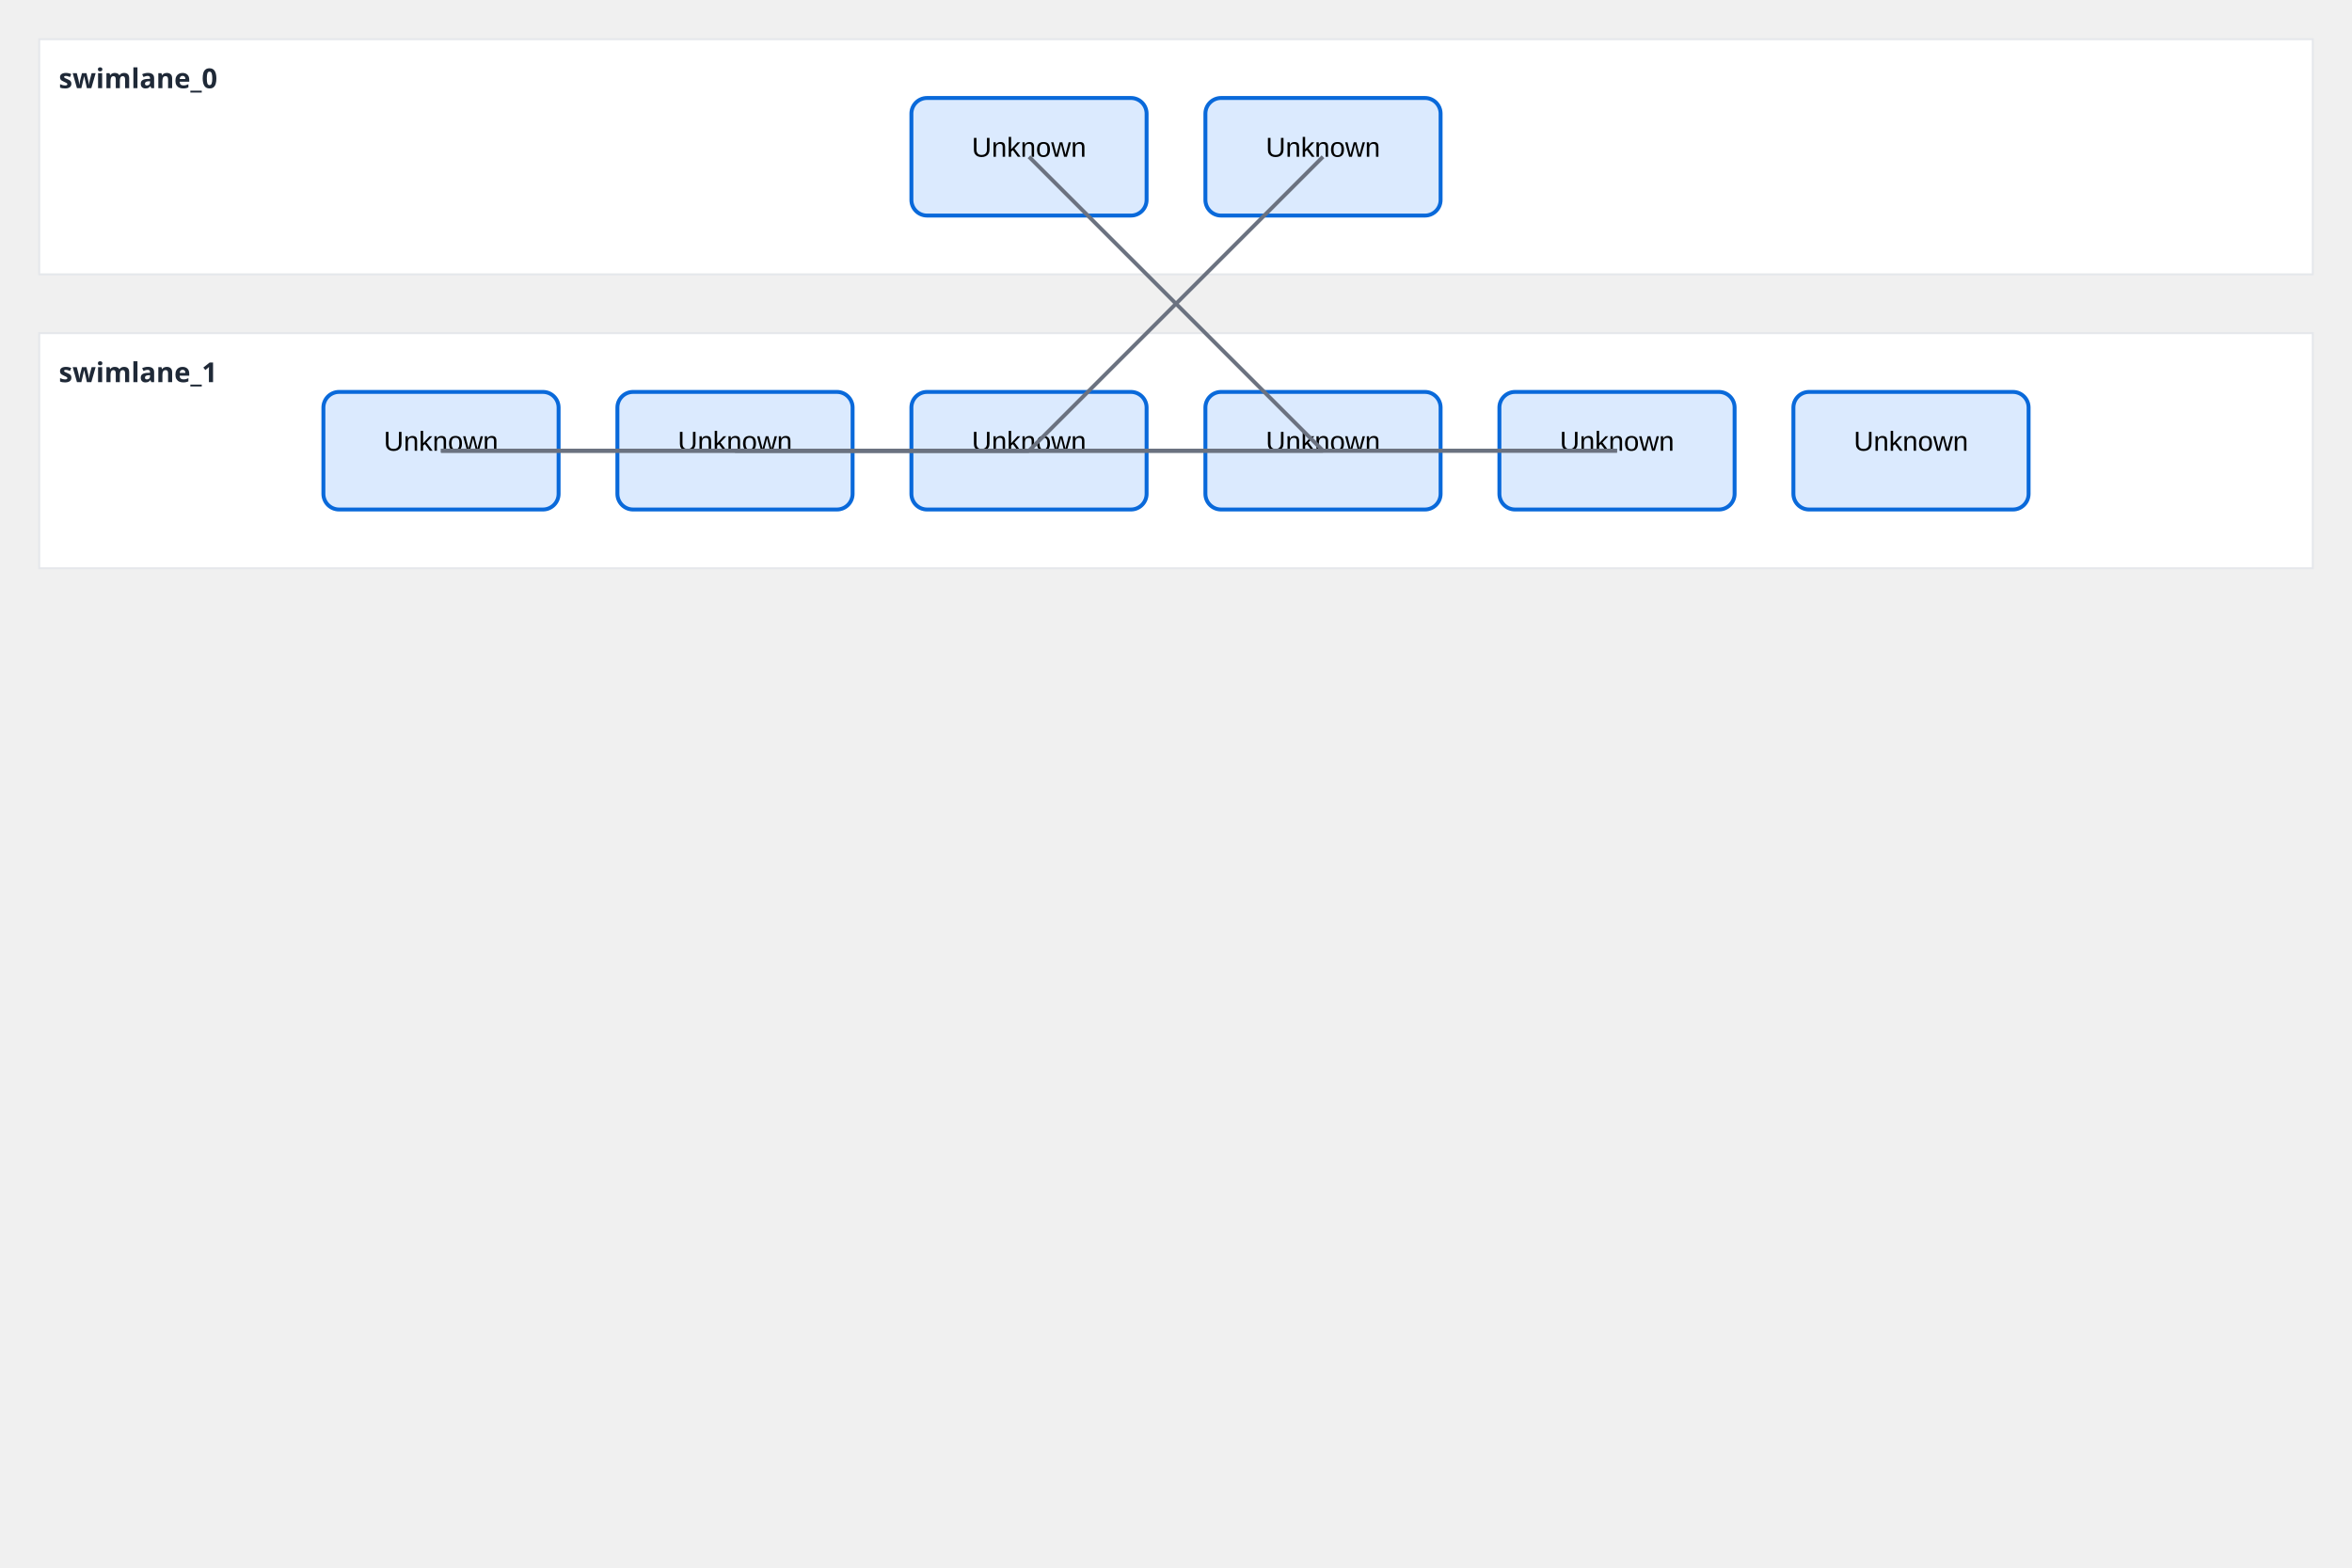
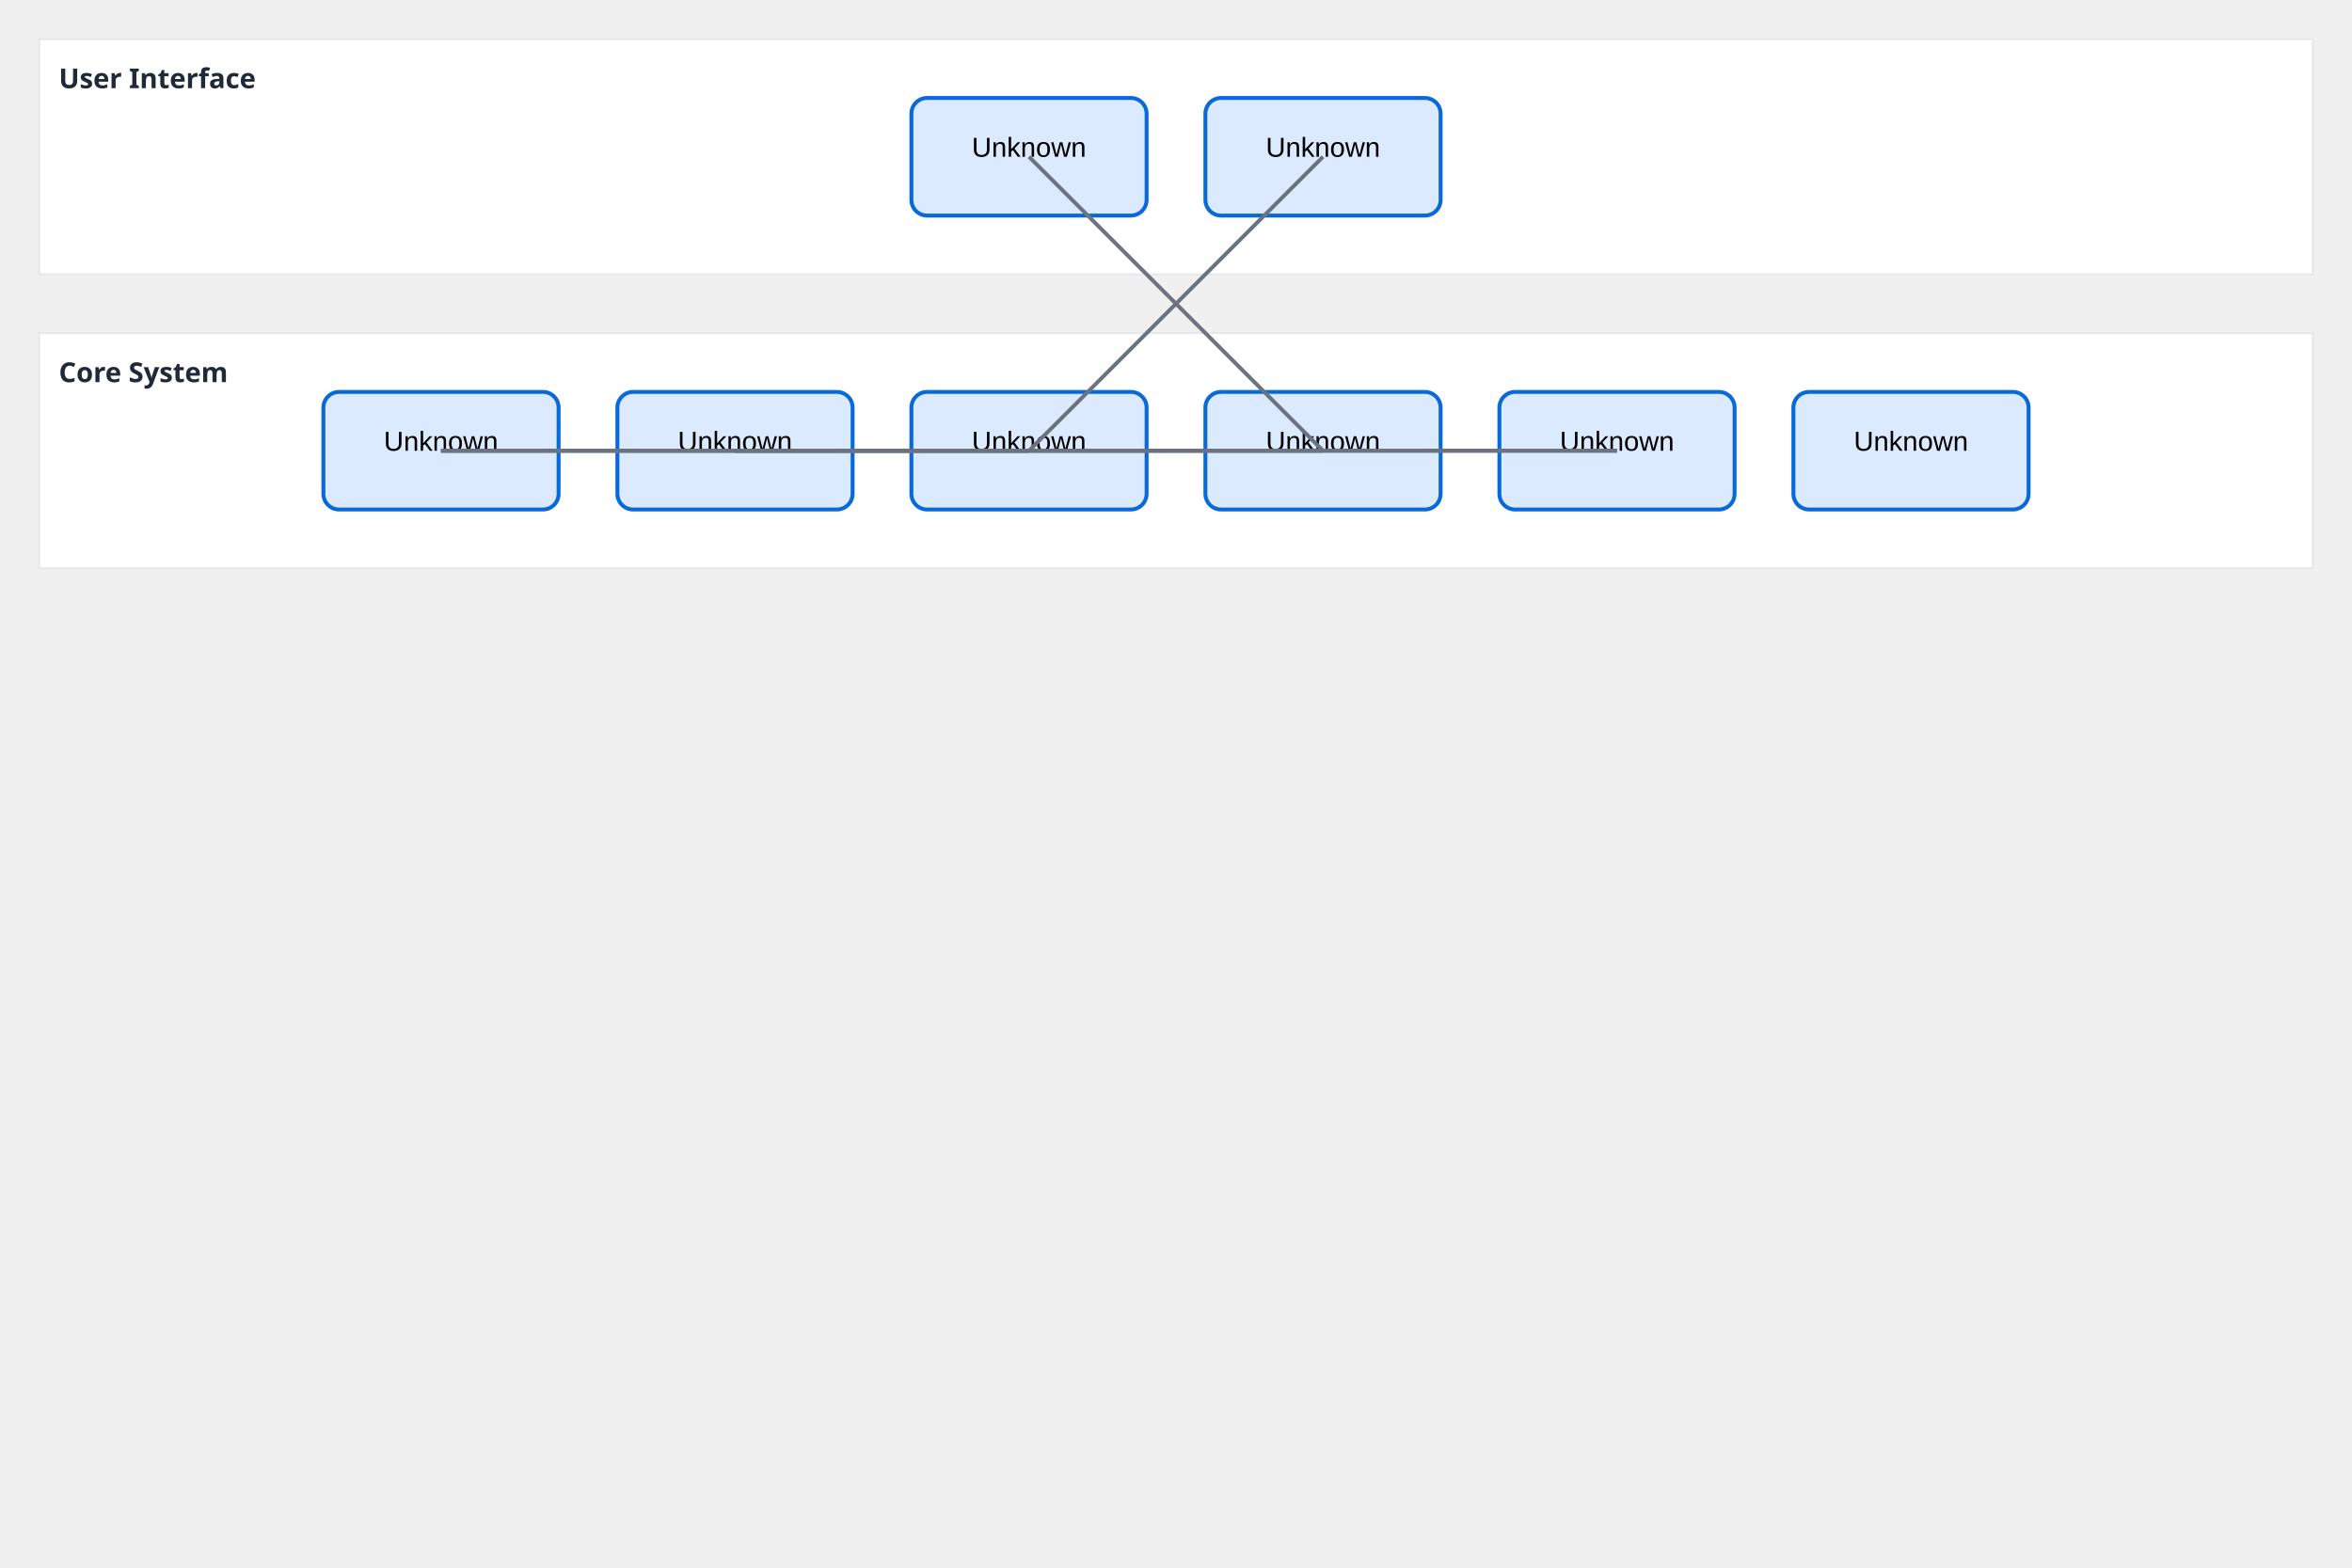
<svg xmlns="http://www.w3.org/2000/svg" viewBox="0 0 1200 800" width="1200" height="800">
  <g>
-     <rect id="swimlane-swimlane_1" class="swimlane" x="20" y="170" width="1160" height="120" fill="#ffffff" stroke="#e5e7eb" stroke-width="1" />
-     <text class="swimlane-label" x="30" y="195" font-family="ui-sans-serif, system-ui, sans-serif" font-size="14" fill="#1f2937" font-weight="bold" text-anchor="start">swimlane_1</text>
+     <rect id="swimlane-User Interface" class="swimlane" x="20" y="20" width="1160" height="120" fill="#ffffff" stroke="#e5e7eb" stroke-width="1" />
+     <text class="swimlane-label" x="30" y="45" font-family="ui-sans-serif, system-ui, sans-serif" font-size="14" fill="#1f2937" font-weight="bold" text-anchor="start">User Interface</text>
  </g>
  <g>
-     <rect id="swimlane-swimlane_0" class="swimlane" x="20" y="20" width="1160" height="120" fill="#ffffff" stroke="#e5e7eb" stroke-width="1" />
-     <text class="swimlane-label" x="30" y="45" font-family="ui-sans-serif, system-ui, sans-serif" font-size="14" fill="#1f2937" font-weight="bold" text-anchor="start">swimlane_0</text>
+     <rect id="swimlane-Core System" class="swimlane" x="20" y="170" width="1160" height="120" fill="#ffffff" stroke="#e5e7eb" stroke-width="1" />
+     <text class="swimlane-label" x="30" y="195" font-family="ui-sans-serif, system-ui, sans-serif" font-size="14" fill="#1f2937" font-weight="bold" text-anchor="start">Core System</text>
+   </g>
+   <g id="entity-group-SettingsUpdated">
+     <rect id="entity-SettingsUpdated" class="entity" x="165" y="200" width="120" height="60" rx="8" ry="8" fill="#dbeafe" stroke="#0969da" stroke-width="2" />
+     <text class="entity-text" x="225" y="230" font-family="Arial, sans-serif" font-size="14" fill="#000000" font-weight="normal" text-anchor="middle">Unknown</text>
  </g>
  <g id="entity-group-PreferencesLoaded">
    <rect id="entity-PreferencesLoaded" class="entity" x="315" y="200" width="120" height="60" rx="8" ry="8" fill="#dbeafe" stroke="#0969da" stroke-width="2" />
    <text class="entity-text" x="375" y="230" font-family="Arial, sans-serif" font-size="14" fill="#000000" font-weight="normal" text-anchor="middle">Unknown</text>
  </g>
-   <g id="entity-group-GetUserPreferences">
-     <rect id="entity-GetUserPreferences" class="entity" x="615" y="50" width="120" height="60" rx="8" ry="8" fill="#dbeafe" stroke="#0969da" stroke-width="2" />
-     <text class="entity-text" x="675" y="80" font-family="Arial, sans-serif" font-size="14" fill="#000000" font-weight="normal" text-anchor="middle">Unknown</text>
+   <g id="entity-group-UserPreferences">
+     <rect id="entity-UserPreferences" class="entity" x="465" y="200" width="120" height="60" rx="8" ry="8" fill="#dbeafe" stroke="#0969da" stroke-width="2" />
+     <text class="entity-text" x="525" y="230" font-family="Arial, sans-serif" font-size="14" fill="#000000" font-weight="normal" text-anchor="middle">Unknown</text>
  </g>
  <g id="entity-group-NotificationService">
    <rect id="entity-NotificationService" class="entity" x="765" y="200" width="120" height="60" rx="8" ry="8" fill="#dbeafe" stroke="#0969da" stroke-width="2" />
    <text class="entity-text" x="825" y="230" font-family="Arial, sans-serif" font-size="14" fill="#000000" font-weight="normal" text-anchor="middle">Unknown</text>
-   </g>
-   <g id="entity-group-UserPreferences">
-     <rect id="entity-UserPreferences" class="entity" x="465" y="200" width="120" height="60" rx="8" ry="8" fill="#dbeafe" stroke="#0969da" stroke-width="2" />
-     <text class="entity-text" x="525" y="230" font-family="Arial, sans-serif" font-size="14" fill="#000000" font-weight="normal" text-anchor="middle">Unknown</text>
  </g>
  <g id="entity-group-UpdateSettings">
    <rect id="entity-UpdateSettings" class="entity" x="465" y="50" width="120" height="60" rx="8" ry="8" fill="#dbeafe" stroke="#0969da" stroke-width="2" />
    <text class="entity-text" x="525" y="80" font-family="Arial, sans-serif" font-size="14" fill="#000000" font-weight="normal" text-anchor="middle">Unknown</text>
  </g>
  <g id="entity-group-UserSettings">
    <rect id="entity-UserSettings" class="entity" x="915" y="200" width="120" height="60" rx="8" ry="8" fill="#dbeafe" stroke="#0969da" stroke-width="2" />
    <text class="entity-text" x="975" y="230" font-family="Arial, sans-serif" font-size="14" fill="#000000" font-weight="normal" text-anchor="middle">Unknown</text>
  </g>
-   <g id="entity-group-SettingsUpdated">
-     <rect id="entity-SettingsUpdated" class="entity" x="165" y="200" width="120" height="60" rx="8" ry="8" fill="#dbeafe" stroke="#0969da" stroke-width="2" />
-     <text class="entity-text" x="225" y="230" font-family="Arial, sans-serif" font-size="14" fill="#000000" font-weight="normal" text-anchor="middle">Unknown</text>
+   <g id="entity-group-GetUserPreferences">
+     <rect id="entity-GetUserPreferences" class="entity" x="615" y="50" width="120" height="60" rx="8" ry="8" fill="#dbeafe" stroke="#0969da" stroke-width="2" />
+     <text class="entity-text" x="675" y="80" font-family="Arial, sans-serif" font-size="14" fill="#000000" font-weight="normal" text-anchor="middle">Unknown</text>
  </g>
  <g id="entity-group-ValidateSettings">
    <rect id="entity-ValidateSettings" class="entity" x="615" y="200" width="120" height="60" rx="8" ry="8" fill="#dbeafe" stroke="#0969da" stroke-width="2" />
    <text class="entity-text" x="675" y="230" font-family="Arial, sans-serif" font-size="14" fill="#000000" font-weight="normal" text-anchor="middle">Unknown</text>
  </g>
  <path id="connector-UpdateSettings-ValidateSettings" class="connector" d="M 525 80 L 675 230" fill="none" stroke="#6b7280" stroke-width="2" />
  <path id="connector-ValidateSettings-SettingsUpdated" class="connector" d="M 675 230 L 225 230" fill="none" stroke="#6b7280" stroke-width="2" />
  <path id="connector-SettingsUpdated-UserPreferences" class="connector" d="M 225 230 L 525 230" fill="none" stroke="#6b7280" stroke-width="2" />
  <path id="connector-GetUserPreferences-UserPreferences" class="connector" d="M 675 80 L 525 230" fill="none" stroke="#6b7280" stroke-width="2" />
  <path id="connector-UserPreferences-PreferencesLoaded" class="connector" d="M 525 230 L 375 230" fill="none" stroke="#6b7280" stroke-width="2" />
  <path id="connector-SettingsUpdated-NotificationService" class="connector" d="M 225 230 L 825 230" fill="none" stroke="#6b7280" stroke-width="2" />
  <path id="connector-NotificationService-PreferencesLoaded" class="connector" d="M 825 230 L 375 230" fill="none" stroke="#6b7280" stroke-width="2" />
</svg>
